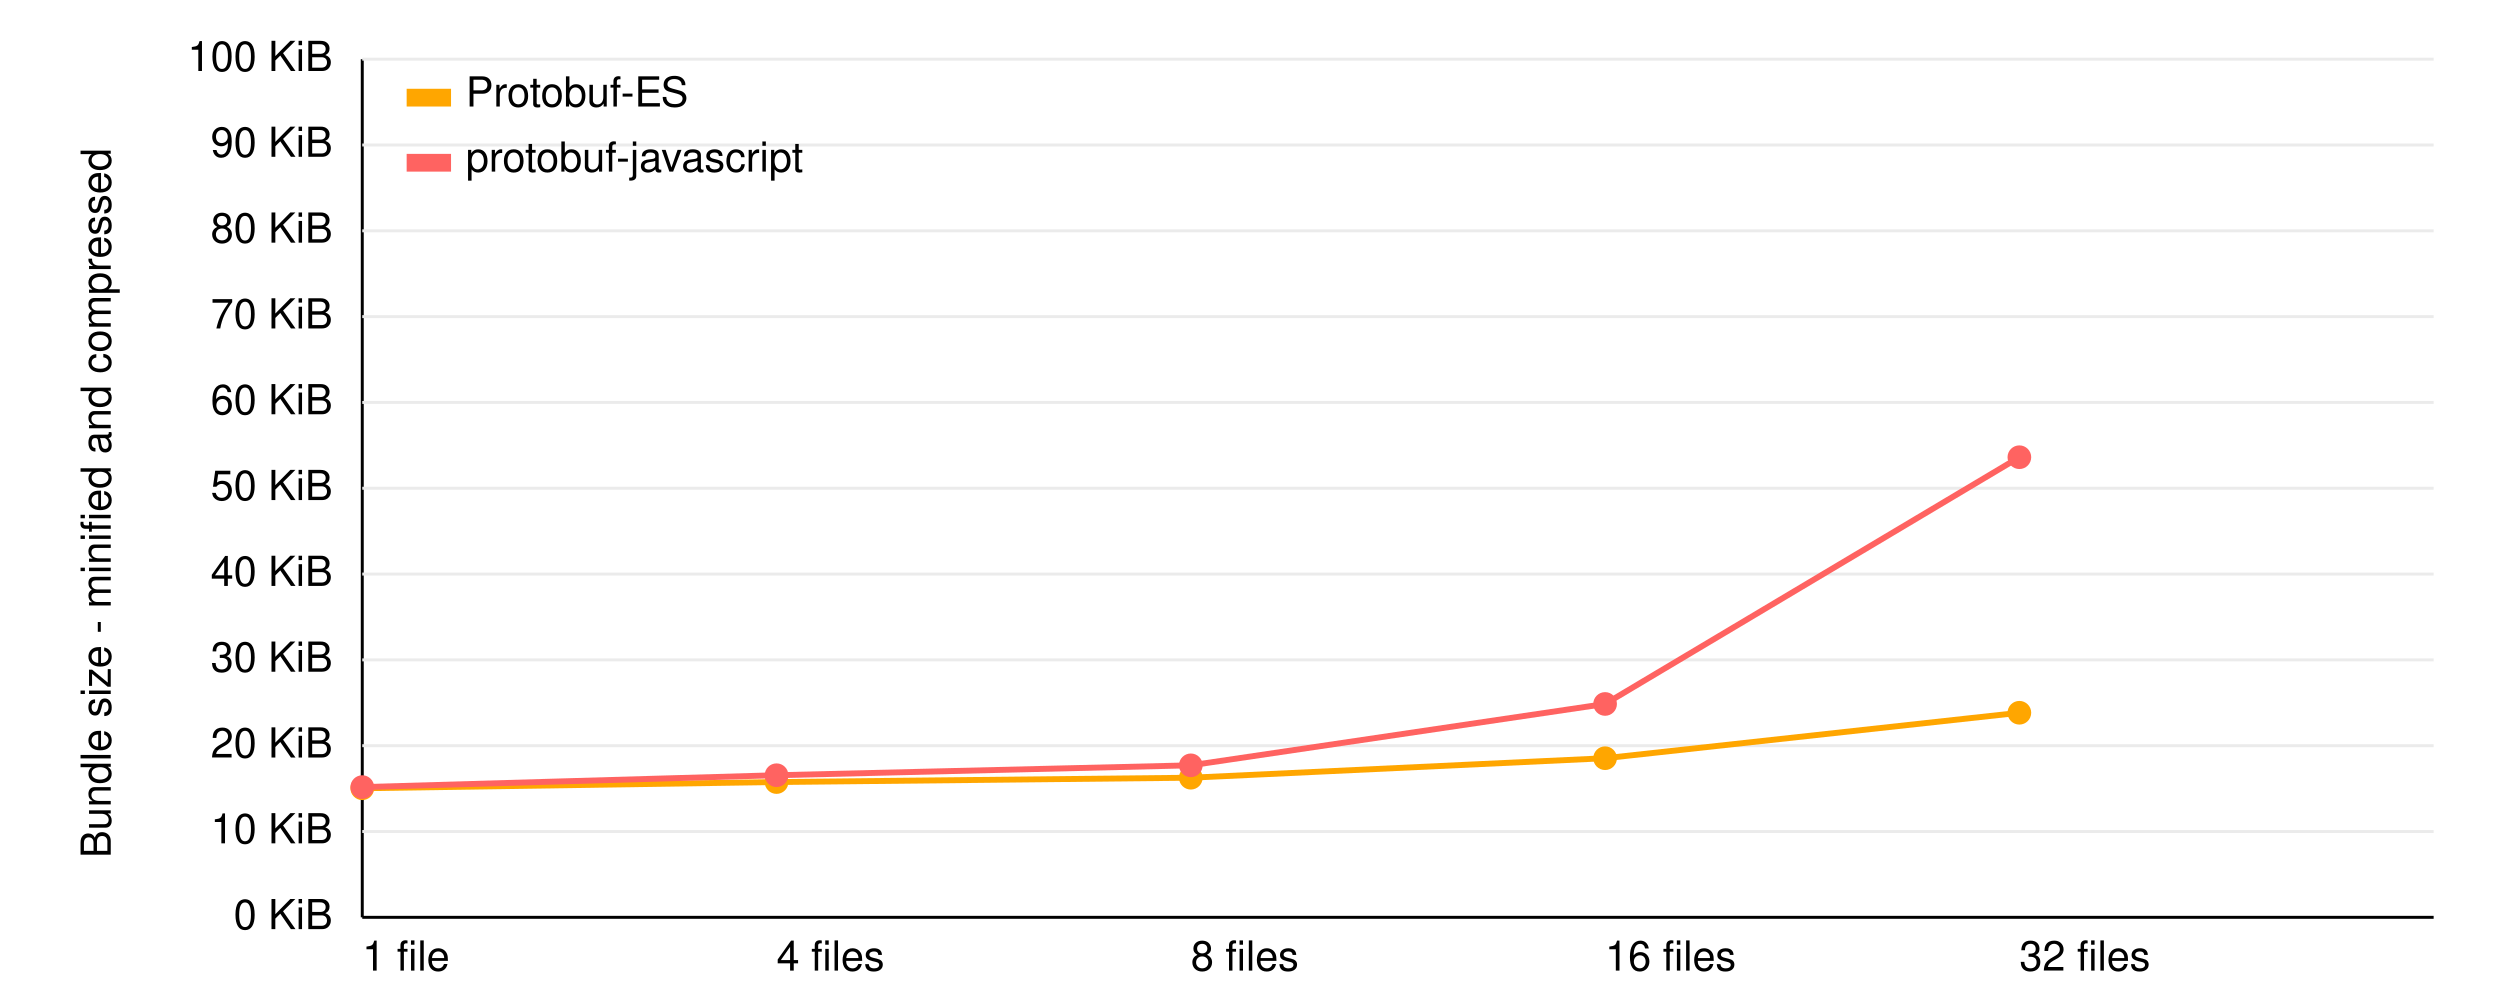
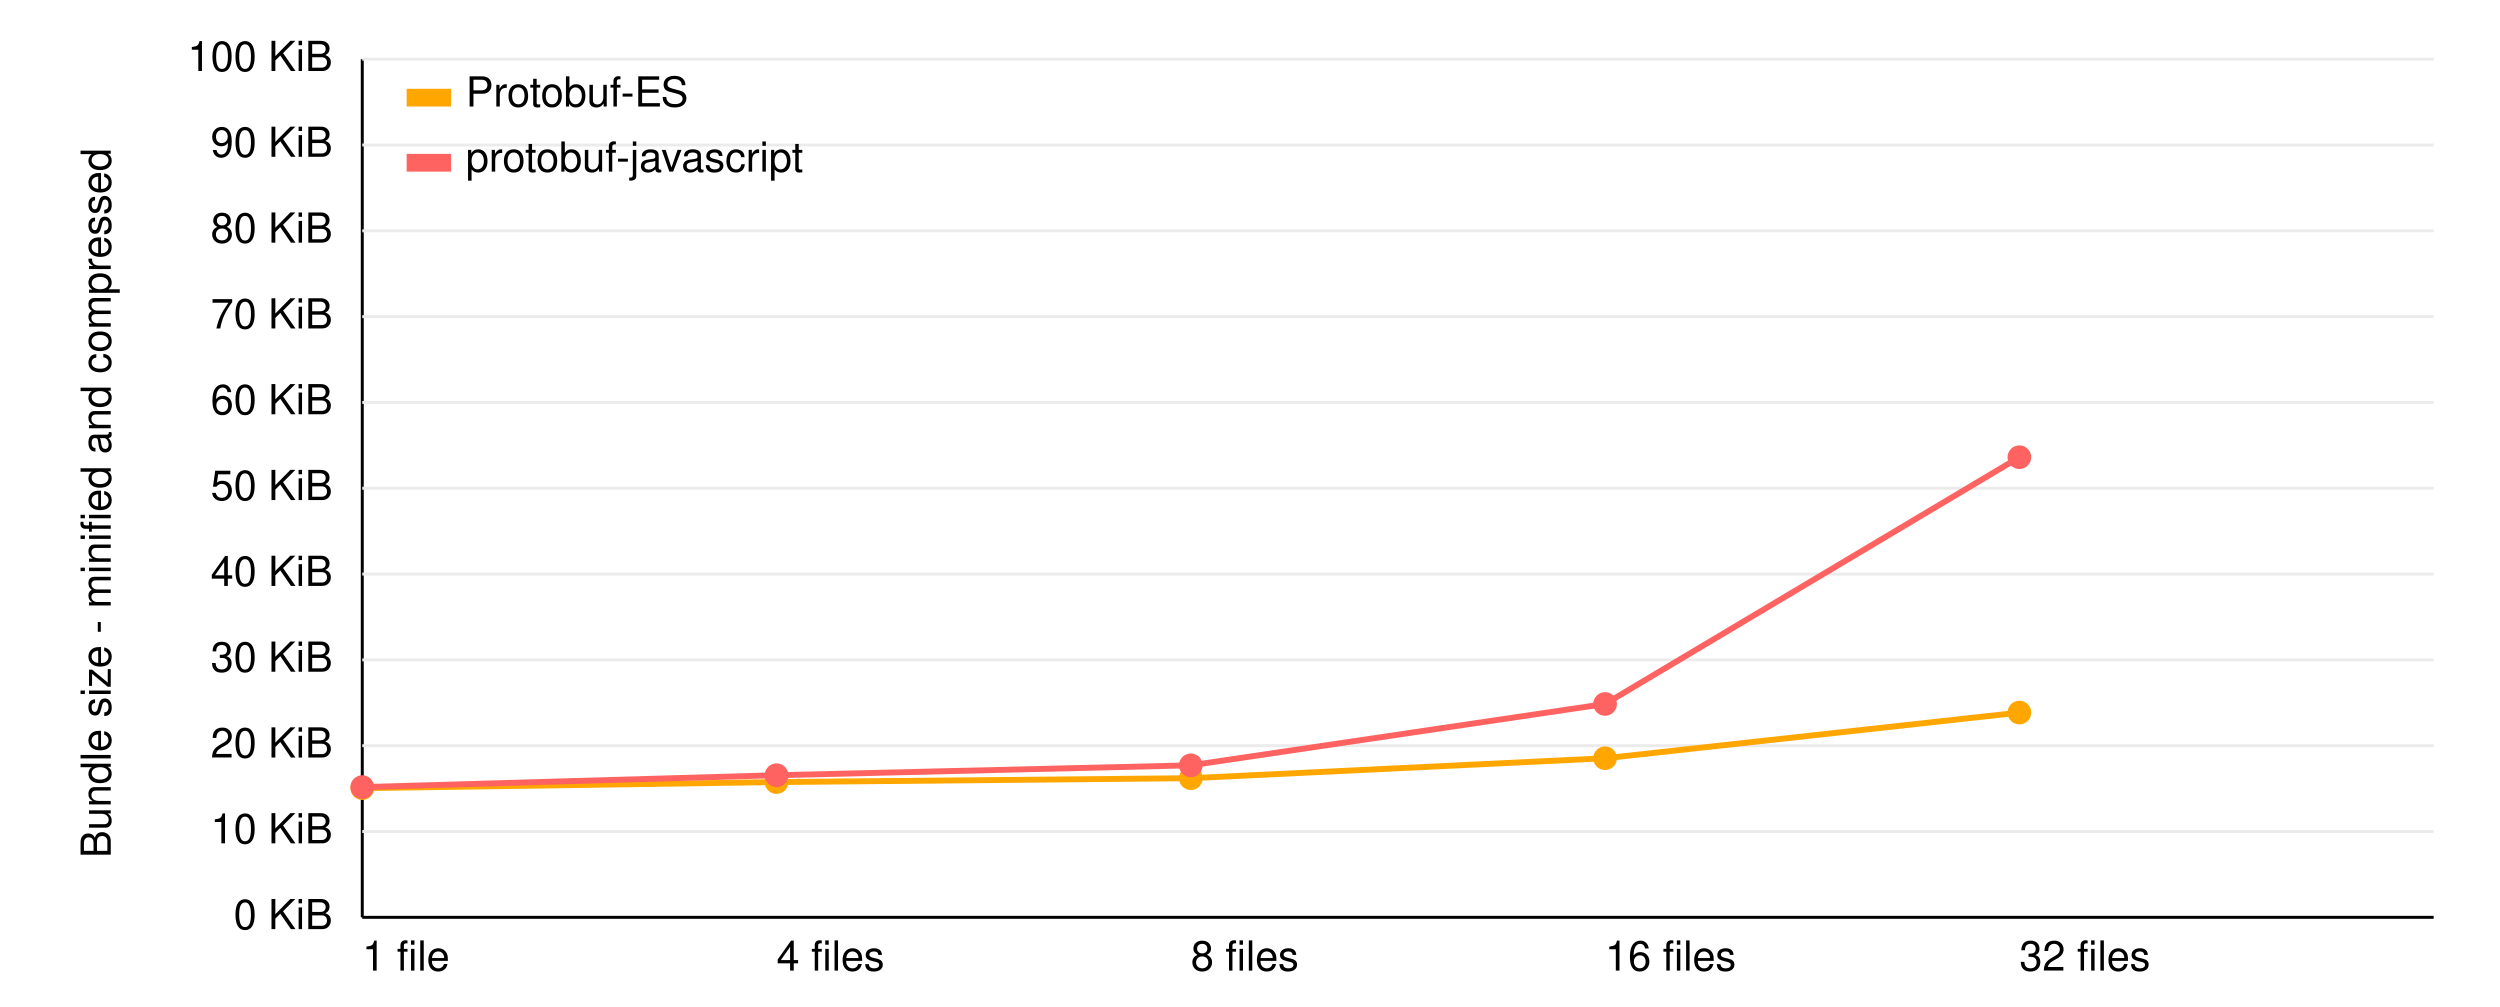
<svg xmlns="http://www.w3.org/2000/svg" version="1.1" width="820px" height="330px" viewBox="0 0 820 340" class="chart">
  <style>
      
      text {
        font: 14px Verdana, Helvetica, Arial, sans-serif;
      }
      
    </style>
  <g transform="translate(110,310)">
    <line y1="0" x2="700" stroke="black" />
    <text x="0" y="18" text-anchor="start">1 file</text>
    <text x="140" y="18" text-anchor="start">4 files</text>
    <text x="280" y="18" text-anchor="start">8 files</text>
    <text x="420" y="18" text-anchor="start">16 files</text>
    <text x="560" y="18" text-anchor="start">32 files</text>
  </g>
  <g transform="translate(110, 20)">
    <line x1="0" x2="0" y1="0" y2="290" stroke="black" />
    <g transform="rotate(-90), translate(-150,-85)">
      <text text-anchor="middle">Bundle size - minified and compressed</text>
    </g>
    <text x="-10" y="4" text-anchor="end">100 KiB</text>
    <line x1="0" x2="700" y1="0" y2="0" stroke="#ebebeb" />
    <text x="-10" y="33" text-anchor="end">90 KiB</text>
    <line x1="0" x2="700" y1="29" y2="29" stroke="#ebebeb" />
    <text x="-10" y="62" text-anchor="end">80 KiB</text>
    <line x1="0" x2="700" y1="58" y2="58" stroke="#ebebeb" />
    <text x="-10" y="91" text-anchor="end">70 KiB</text>
    <line x1="0" x2="700" y1="87" y2="87" stroke="#ebebeb" />
    <text x="-10" y="120" text-anchor="end">60 KiB</text>
    <line x1="0" x2="700" y1="116" y2="116" stroke="#ebebeb" />
    <text x="-10" y="149" text-anchor="end">50 KiB</text>
    <line x1="0" x2="700" y1="145" y2="145" stroke="#ebebeb" />
    <text x="-10" y="178" text-anchor="end">40 KiB</text>
    <line x1="0" x2="700" y1="174" y2="174" stroke="#ebebeb" />
    <text x="-10" y="207" text-anchor="end">30 KiB</text>
    <line x1="0" x2="700" y1="203" y2="203" stroke="#ebebeb" />
    <text x="-10" y="236" text-anchor="end">20 KiB</text>
    <line x1="0" x2="700" y1="232" y2="232" stroke="#ebebeb" />
    <text x="-10" y="265" text-anchor="end">10 KiB</text>
    <line x1="0" x2="700" y1="261" y2="261" stroke="#ebebeb" />
    <text x="-10" y="294" text-anchor="end">0 KiB</text>
  </g>
  <g transform="translate(110, 20)">
-     <polyline fill="none" stroke="#ffa600" stroke-width="2" points="0,246.384 140,244.285 280,242.821 420,236.228 560,220.867">
+     <polyline fill="none" stroke="#ffa600" stroke-width="2" points="0,246.344 140,244.294 280,242.983 420,236.24 560,220.808">
    </polyline>
-     <circle cx="0" cy="246.384" r="4" fill="#ffa600" />
-     <circle cx="140" cy="244.285" r="4" fill="#ffa600" />
-     <circle cx="280" cy="242.821" r="4" fill="#ffa600" />
-     <circle cx="420" cy="236.228" r="4" fill="#ffa600" />
-     <circle cx="560" cy="220.867" r="4" fill="#ffa600" />
+     <circle cx="0" cy="246.344" r="4" fill="#ffa600" />
+     <circle cx="140" cy="244.294" r="4" fill="#ffa600" />
+     <circle cx="280" cy="242.983" r="4" fill="#ffa600" />
+     <circle cx="420" cy="236.24" r="4" fill="#ffa600" />
+     <circle cx="560" cy="220.808" r="4" fill="#ffa600" />
  </g>
  <g transform="translate(110, 20)">
    <polyline fill="none" stroke="#ff6361" stroke-width="2" points="0,245.99 140,241.98 280,238.633 420,217.896 560,134.51">
    </polyline>
    <circle cx="0" cy="245.99" r="4" fill="#ff6361" />
    <circle cx="140" cy="241.98" r="4" fill="#ff6361" />
    <circle cx="280" cy="238.633" r="4" fill="#ff6361" />
    <circle cx="420" cy="217.896" r="4" fill="#ff6361" />
    <circle cx="560" cy="134.51" r="4" fill="#ff6361" />
  </g>
  <g transform="translate(125, 30)">
    <g transform="translate(0, 0)">
      <rect width="15" height="6" fill="#ffa600" />
      <text x="20" y="6">Protobuf-ES</text>
    </g>
    <g transform="translate(0, 22)">
      <rect width="15" height="6" fill="#ff6361" />
      <text x="20" y="6">protobuf-javascript</text>
    </g>
  </g>
</svg>
